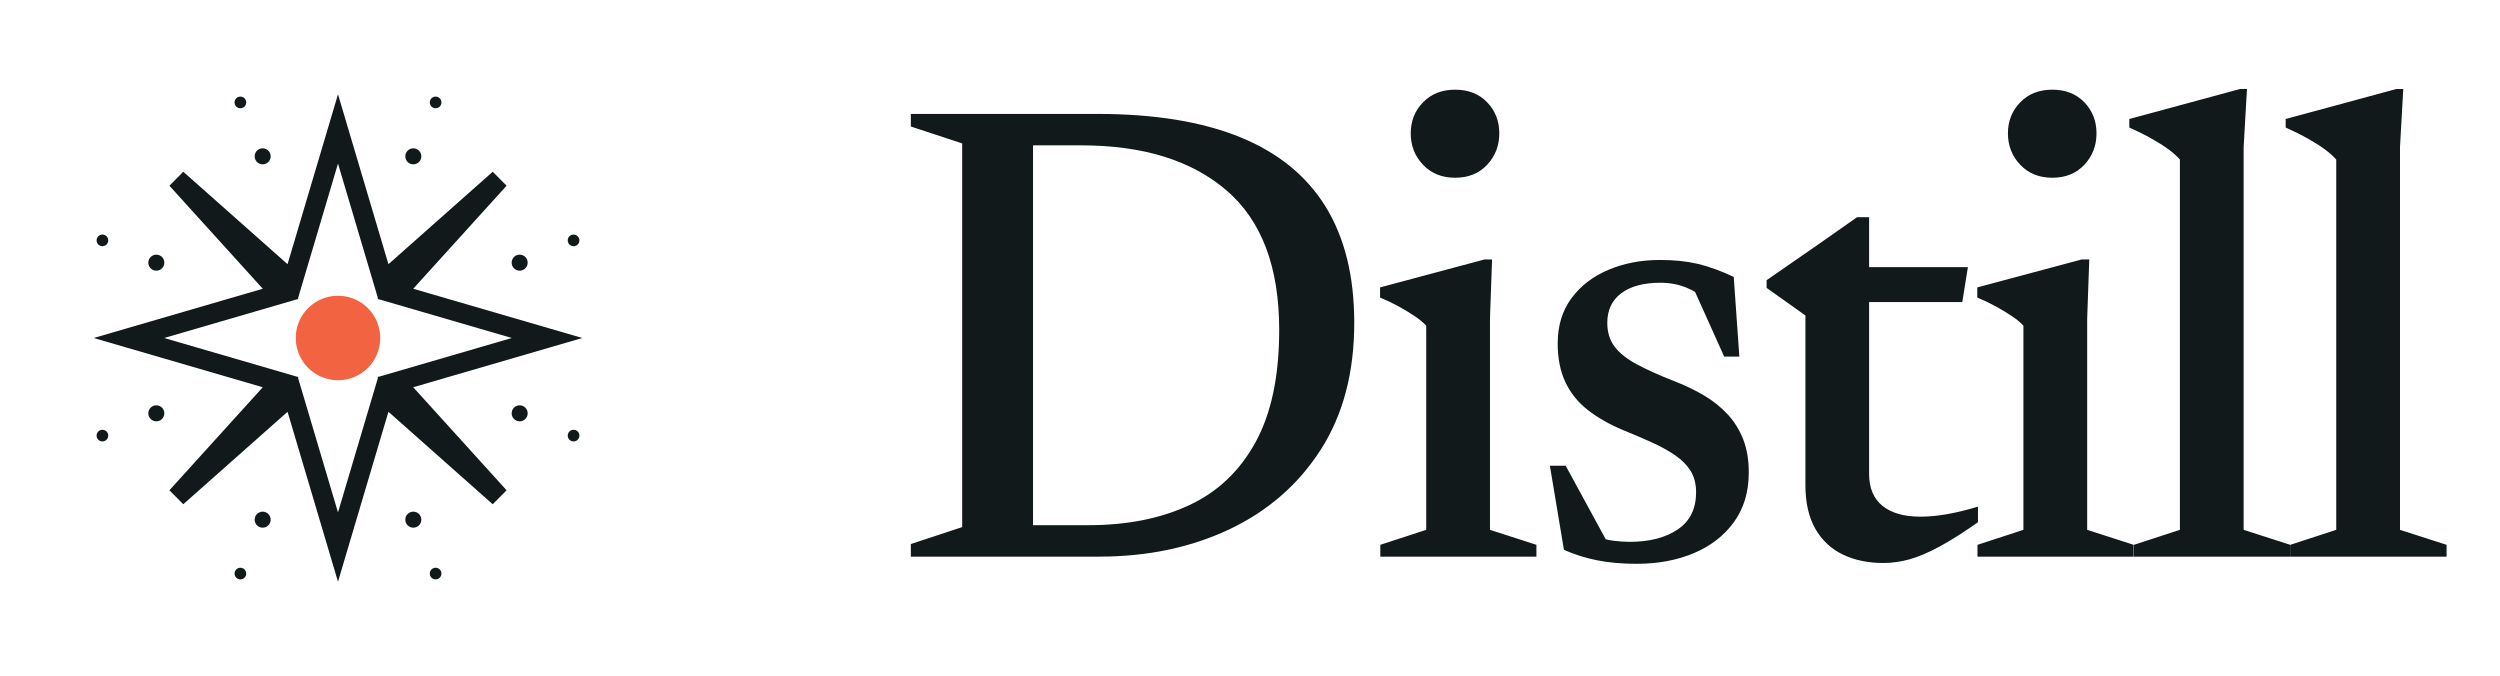
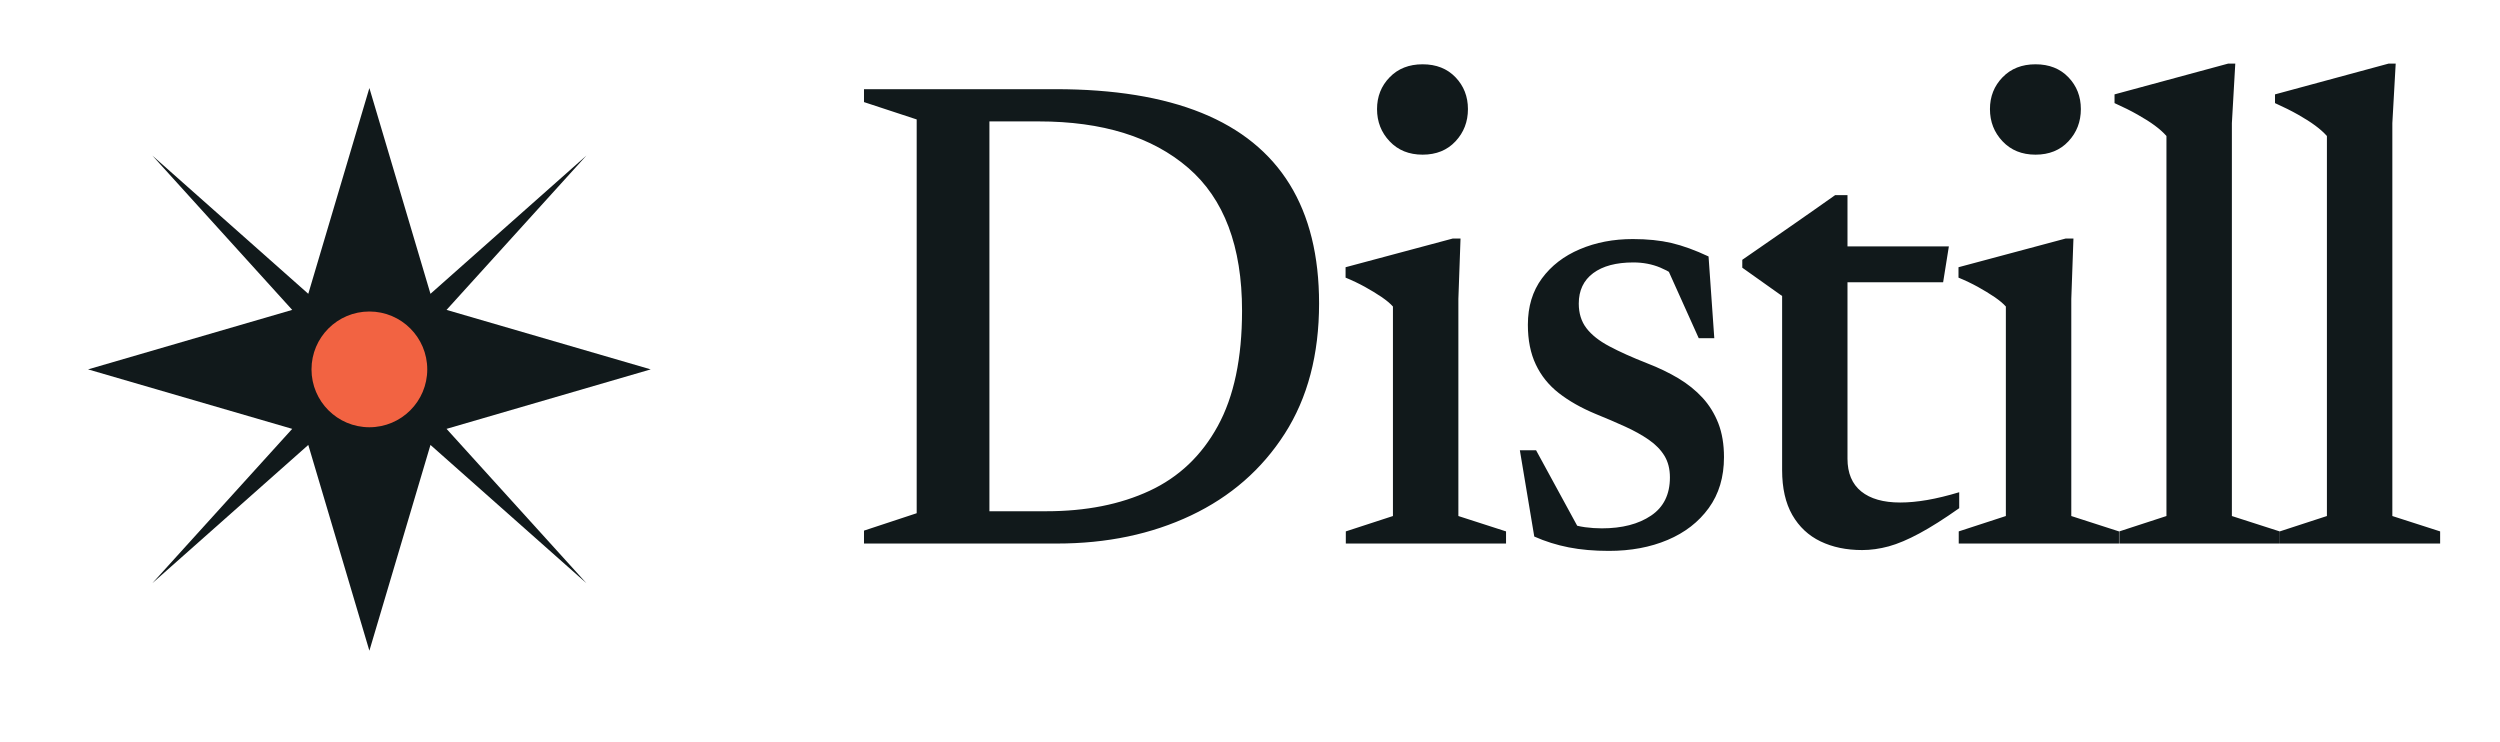
- <svg xmlns="http://www.w3.org/2000/svg" viewBox="0 0 429 116" width="429" height="116" role="img" aria-label="Distill">
-   <g transform="translate(8.00 8.00) scale(2.5)">
-     <path d="M20 2.5l3.8 12.8 9.7-8.6-8.7 9.6 12.7 3.7-12.7 3.7 8.7 9.6-9.7-8.6L20 37.5l-3.8-12.8-9.7 8.6 8.7-9.6L2.5 20l12.7-3.7-8.7-9.6 9.7 8.6L20 2.5z" transform="translate(3.6 3.6) scale(0.82)" fill="none" stroke="#11191b" stroke-width="1.65" />
-     <circle cx="25.17" cy="7.53" r="0.55" fill="#11191b" />
-     <circle cx="26.70" cy="3.83" r="0.40" fill="#11191b" />
-     <circle cx="32.47" cy="14.83" r="0.55" fill="#11191b" />
-     <circle cx="36.17" cy="13.30" r="0.40" fill="#11191b" />
-     <circle cx="32.47" cy="25.17" r="0.55" fill="#11191b" />
-     <circle cx="36.17" cy="26.70" r="0.40" fill="#11191b" />
-     <circle cx="25.17" cy="32.47" r="0.55" fill="#11191b" />
-     <circle cx="26.70" cy="36.17" r="0.40" fill="#11191b" />
-     <circle cx="14.83" cy="32.47" r="0.55" fill="#11191b" />
-     <circle cx="13.30" cy="36.17" r="0.40" fill="#11191b" />
-     <circle cx="7.53" cy="25.17" r="0.55" fill="#11191b" />
-     <circle cx="3.83" cy="26.70" r="0.40" fill="#11191b" />
-     <circle cx="7.53" cy="14.83" r="0.55" fill="#11191b" />
-     <circle cx="3.83" cy="13.30" r="0.40" fill="#11191b" />
-     <circle cx="14.83" cy="7.53" r="0.55" fill="#11191b" />
-     <circle cx="13.30" cy="3.83" r="0.40" fill="#11191b" />
-     <circle cx="20" cy="20" r="2.9" fill="#f26342" />
+ <svg xmlns="http://www.w3.org/2000/svg" viewBox="0 0 418 124" width="418" height="124" role="img" aria-label="Distill">
+   <g transform="translate(8.00 8.00) scale(2.688)">
+     <path d="M20 2.5l3.8 12.8 9.7-8.6-8.7 9.6 12.7 3.7-12.7 3.7 8.7 9.6-9.7-8.6L20 37.5l-3.8-12.8-9.7 8.6 8.7-9.6L2.5 20l12.7-3.7-8.7-9.6 9.7 8.6L20 2.5z" fill="#11191b" />
+     <circle cx="20" cy="20" r="3.6" fill="#f26342" />
  </g>
-   <path transform="translate(152.00 95.52)" d="M67.51 -38.92Q67.51 -55.06 58.5 -62.82Q49.5 -70.58 33.51 -70.58H18.6L18.16 -75.97H36.32Q50.97 -75.97 60.76 -72Q70.56 -68.02 75.48 -60.05Q80.39 -52.08 80.39 -40.15Q80.39 -27.33 74.65 -18.37Q68.91 -9.41 58.98 -4.7Q49.06 0 36.56 0H18.16L18.6 -5.4H34.8Q44.71 -5.4 52.05 -8.82Q59.4 -12.24 63.45 -19.64Q67.51 -27.03 67.51 -38.92ZM4.3 0V-2.16L13.11 -5.07V-70.91L4.3 -73.81V-75.97H25.27V0ZM97.7 -65.02Q94.29 -65.02 92.19 -67.25Q90.08 -69.47 90.08 -72.64Q90.08 -75.79 92.19 -77.96Q94.29 -80.13 97.7 -80.13Q101.12 -80.13 103.2 -77.96Q105.28 -75.79 105.28 -72.64Q105.28 -69.47 103.2 -67.25Q101.12 -65.02 97.7 -65.02ZM104.04 -51 103.68 -40.89V-4.6L111.65 -2.03V0H84.86V-2.03L92.74 -4.6V-39.63Q92.08 -40.37 90.84 -41.22Q89.6 -42.06 88.05 -42.92Q86.5 -43.77 84.82 -44.46V-46.2L102.75 -51ZM132.85 -50.91Q136.48 -50.91 139.31 -50.25Q142.15 -49.58 145.51 -48L146.47 -34.33H143.87L137.63 -48.2L141.75 -43.46Q139.5 -45.29 137.44 -46.14Q135.38 -47 132.93 -47Q128.63 -47 126.22 -45.21Q123.81 -43.41 123.81 -40.12Q123.81 -37.68 125.09 -36.01Q126.37 -34.33 128.92 -32.98Q131.47 -31.62 135.26 -30.13Q138.11 -29.03 140.46 -27.63Q142.81 -26.22 144.51 -24.37Q146.2 -22.52 147.15 -20.09Q148.09 -17.65 148.09 -14.44Q148.09 -9.44 145.54 -5.93Q143 -2.43 138.66 -0.6Q134.33 1.23 128.84 1.23Q125.14 1.23 122.13 0.64Q119.12 0.05 116.37 -1.17L113.96 -15.6H116.67L124.76 -0.75L118.4 -4.93Q120.38 -3.97 121.92 -3.44Q123.47 -2.92 124.86 -2.73Q126.26 -2.54 127.66 -2.54Q132.75 -2.54 135.9 -4.67Q139.05 -6.79 139.05 -11.06Q139.05 -13.17 138.13 -14.68Q137.21 -16.18 135.52 -17.35Q133.82 -18.53 131.55 -19.56Q129.27 -20.6 126.58 -21.69Q122.99 -23.19 120.47 -25.16Q117.95 -27.13 116.63 -29.93Q115.3 -32.73 115.3 -36.57Q115.3 -41.14 117.65 -44.33Q120 -47.52 123.99 -49.21Q127.98 -50.91 132.85 -50.91ZM168.74 -14.19Q168.74 -10.57 171.04 -8.71Q173.34 -6.86 177.55 -6.86Q179.64 -6.86 182.07 -7.28Q184.5 -7.7 187.42 -8.58V-5.91Q183.62 -3.23 180.77 -1.7Q177.92 -0.16 175.64 0.47Q173.35 1.09 171.19 1.09Q167.24 1.09 164.23 -0.36Q161.22 -1.81 159.51 -4.78Q157.81 -7.76 157.81 -12.28V-41.39L151.15 -46.12V-47.44Q152.36 -48.28 153.78 -49.26Q155.2 -50.24 156.77 -51.33Q158.35 -52.41 160 -53.57Q161.65 -54.73 163.33 -55.9Q165.02 -57.08 166.67 -58.25H168.74V-48.05ZM164.47 -43.68V-49.68H185.69L184.73 -43.68ZM200.18 -65.02Q196.77 -65.02 194.67 -67.25Q192.56 -69.47 192.56 -72.64Q192.56 -75.79 194.67 -77.96Q196.77 -80.13 200.18 -80.13Q203.6 -80.13 205.68 -77.96Q207.76 -75.79 207.76 -72.64Q207.76 -69.47 205.68 -67.25Q203.6 -65.02 200.18 -65.02ZM206.52 -51 206.16 -40.89V-4.6L214.13 -2.03V0H187.34V-2.03L195.22 -4.6V-39.63Q194.56 -40.37 193.32 -41.22Q192.08 -42.06 190.53 -42.92Q188.98 -43.77 187.3 -44.46V-46.2L205.23 -51ZM233.01 -4.6 241 -2.03V0H214.19V-2.03L222.07 -4.6V-68.14Q221.31 -69.01 220.12 -69.89Q218.93 -70.77 217.25 -71.71Q215.58 -72.66 213.39 -73.64V-75.1L232.4 -80.25H233.58L233.01 -70.3ZM259.84 -4.6 267.83 -2.03V0H241.02V-2.03L248.9 -4.6V-68.14Q248.13 -69.01 246.94 -69.89Q245.75 -70.77 244.08 -71.71Q242.4 -72.66 240.22 -73.64V-75.1L259.23 -80.25H260.4L259.84 -70.3Z" fill="#11191b" />
+   <path transform="translate(140.16 90.88)" d="M67.51 -38.92Q67.51 -55.06 58.5 -62.82Q49.5 -70.58 33.51 -70.58H18.6L18.16 -75.97H36.32Q50.97 -75.97 60.76 -72Q70.56 -68.02 75.48 -60.05Q80.39 -52.08 80.39 -40.15Q80.39 -27.33 74.65 -18.37Q68.91 -9.41 58.98 -4.7Q49.06 0 36.56 0H18.16L18.6 -5.4H34.8Q44.71 -5.4 52.05 -8.82Q59.4 -12.24 63.45 -19.64Q67.51 -27.03 67.51 -38.92ZM4.3 0V-2.16L13.11 -5.07V-70.91L4.3 -73.81V-75.97H25.27V0ZM97.7 -65.02Q94.29 -65.02 92.19 -67.25Q90.08 -69.47 90.08 -72.64Q90.08 -75.79 92.19 -77.96Q94.29 -80.13 97.7 -80.13Q101.12 -80.13 103.2 -77.96Q105.28 -75.79 105.28 -72.64Q105.28 -69.47 103.2 -67.25Q101.12 -65.02 97.7 -65.02ZM104.04 -51 103.68 -40.89V-4.6L111.65 -2.03V0H84.86V-2.03L92.74 -4.6V-39.63Q92.08 -40.37 90.84 -41.22Q89.6 -42.06 88.05 -42.92Q86.5 -43.77 84.82 -44.46V-46.2L102.75 -51ZM132.85 -50.91Q136.48 -50.91 139.31 -50.25Q142.15 -49.58 145.51 -48L146.47 -34.33H143.87L137.63 -48.2L141.75 -43.46Q139.5 -45.29 137.44 -46.14Q135.38 -47 132.93 -47Q128.63 -47 126.22 -45.21Q123.81 -43.41 123.81 -40.12Q123.81 -37.68 125.09 -36.01Q126.37 -34.33 128.92 -32.98Q131.47 -31.62 135.26 -30.13Q138.11 -29.03 140.46 -27.63Q142.81 -26.22 144.51 -24.37Q146.2 -22.52 147.15 -20.09Q148.09 -17.65 148.09 -14.44Q148.09 -9.44 145.54 -5.93Q143 -2.43 138.66 -0.6Q134.33 1.23 128.84 1.23Q125.14 1.23 122.13 0.64Q119.12 0.05 116.37 -1.17L113.96 -15.6H116.67L124.76 -0.75L118.4 -4.93Q120.38 -3.97 121.92 -3.44Q123.47 -2.92 124.86 -2.73Q126.26 -2.54 127.66 -2.54Q132.75 -2.54 135.9 -4.67Q139.05 -6.79 139.05 -11.06Q139.05 -13.17 138.13 -14.68Q137.21 -16.18 135.52 -17.35Q133.82 -18.53 131.55 -19.56Q129.27 -20.6 126.58 -21.69Q122.99 -23.19 120.47 -25.16Q117.95 -27.13 116.63 -29.93Q115.3 -32.73 115.3 -36.57Q115.3 -41.14 117.65 -44.33Q120 -47.52 123.99 -49.21Q127.98 -50.91 132.85 -50.91ZM168.74 -14.19Q168.74 -10.57 171.04 -8.71Q173.34 -6.86 177.55 -6.86Q179.64 -6.86 182.07 -7.28Q184.5 -7.7 187.42 -8.58V-5.91Q183.62 -3.23 180.77 -1.7Q177.92 -0.16 175.64 0.47Q173.35 1.09 171.19 1.09Q167.24 1.09 164.23 -0.36Q161.22 -1.81 159.51 -4.78Q157.81 -7.76 157.81 -12.28V-41.39L151.15 -46.12V-47.44Q152.36 -48.28 153.78 -49.26Q155.2 -50.24 156.77 -51.33Q158.35 -52.41 160 -53.57Q161.65 -54.73 163.33 -55.9Q165.02 -57.08 166.67 -58.25H168.74V-48.05ZM164.47 -43.68V-49.68H185.69L184.73 -43.68ZM200.18 -65.02Q196.77 -65.02 194.67 -67.25Q192.56 -69.47 192.56 -72.64Q192.56 -75.79 194.67 -77.96Q196.77 -80.13 200.18 -80.13Q203.6 -80.13 205.68 -77.96Q207.76 -75.79 207.76 -72.64Q207.76 -69.47 205.68 -67.25Q203.6 -65.02 200.18 -65.02ZM206.52 -51 206.16 -40.89V-4.6L214.13 -2.03V0H187.34V-2.03L195.22 -4.6V-39.63Q194.56 -40.37 193.32 -41.22Q192.08 -42.06 190.53 -42.92Q188.98 -43.77 187.3 -44.46V-46.2L205.23 -51ZM233.01 -4.6 241 -2.03V0H214.19V-2.03L222.07 -4.6V-68.14Q221.31 -69.01 220.12 -69.89Q218.93 -70.77 217.25 -71.71Q215.58 -72.66 213.39 -73.64V-75.1L232.4 -80.25H233.58L233.01 -70.3ZM259.84 -4.6 267.83 -2.03V0H241.02V-2.03L248.9 -4.6V-68.14Q248.13 -69.01 246.94 -69.89Q245.75 -70.77 244.08 -71.71Q242.4 -72.66 240.22 -73.64V-75.1L259.23 -80.25H260.4L259.84 -70.3Z" fill="#11191b" />
</svg>
